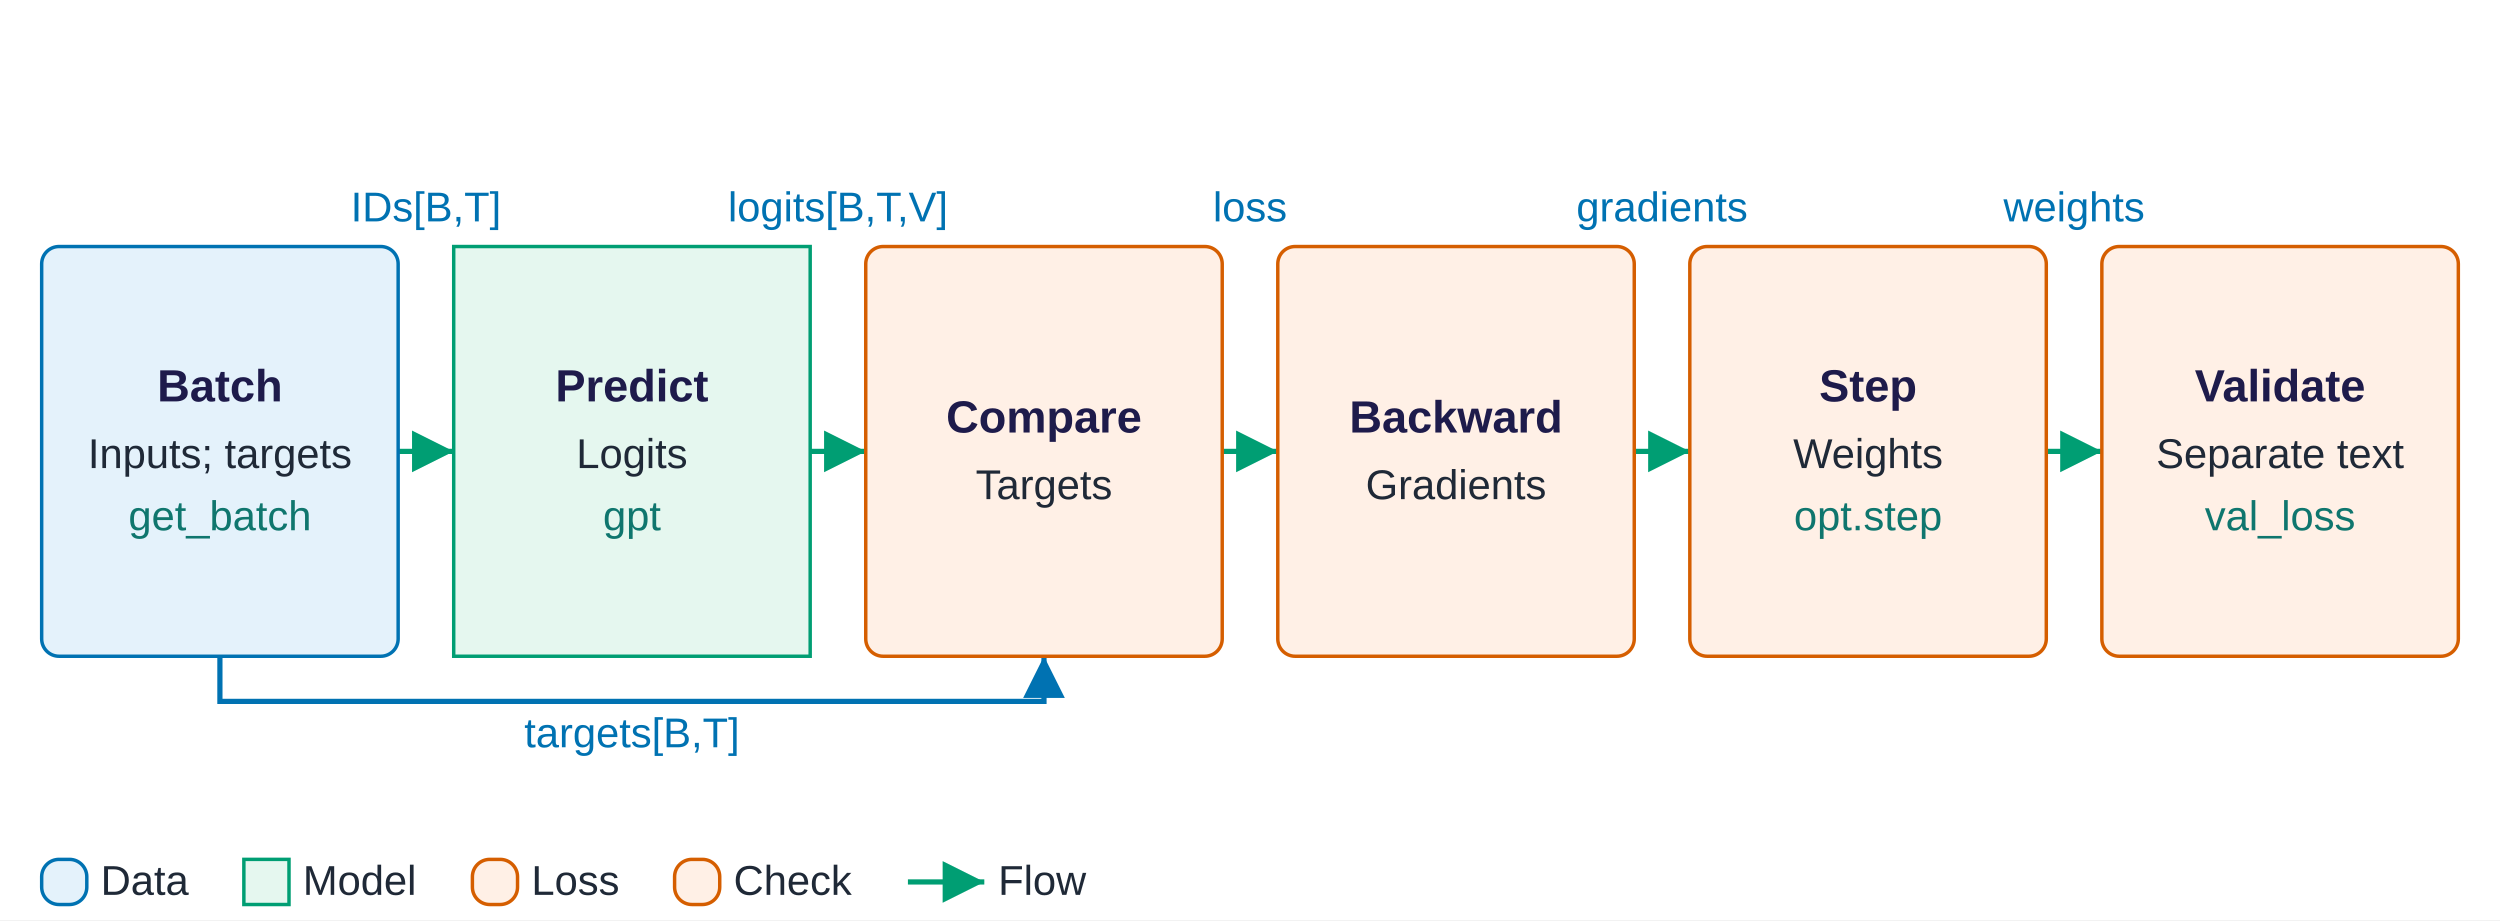
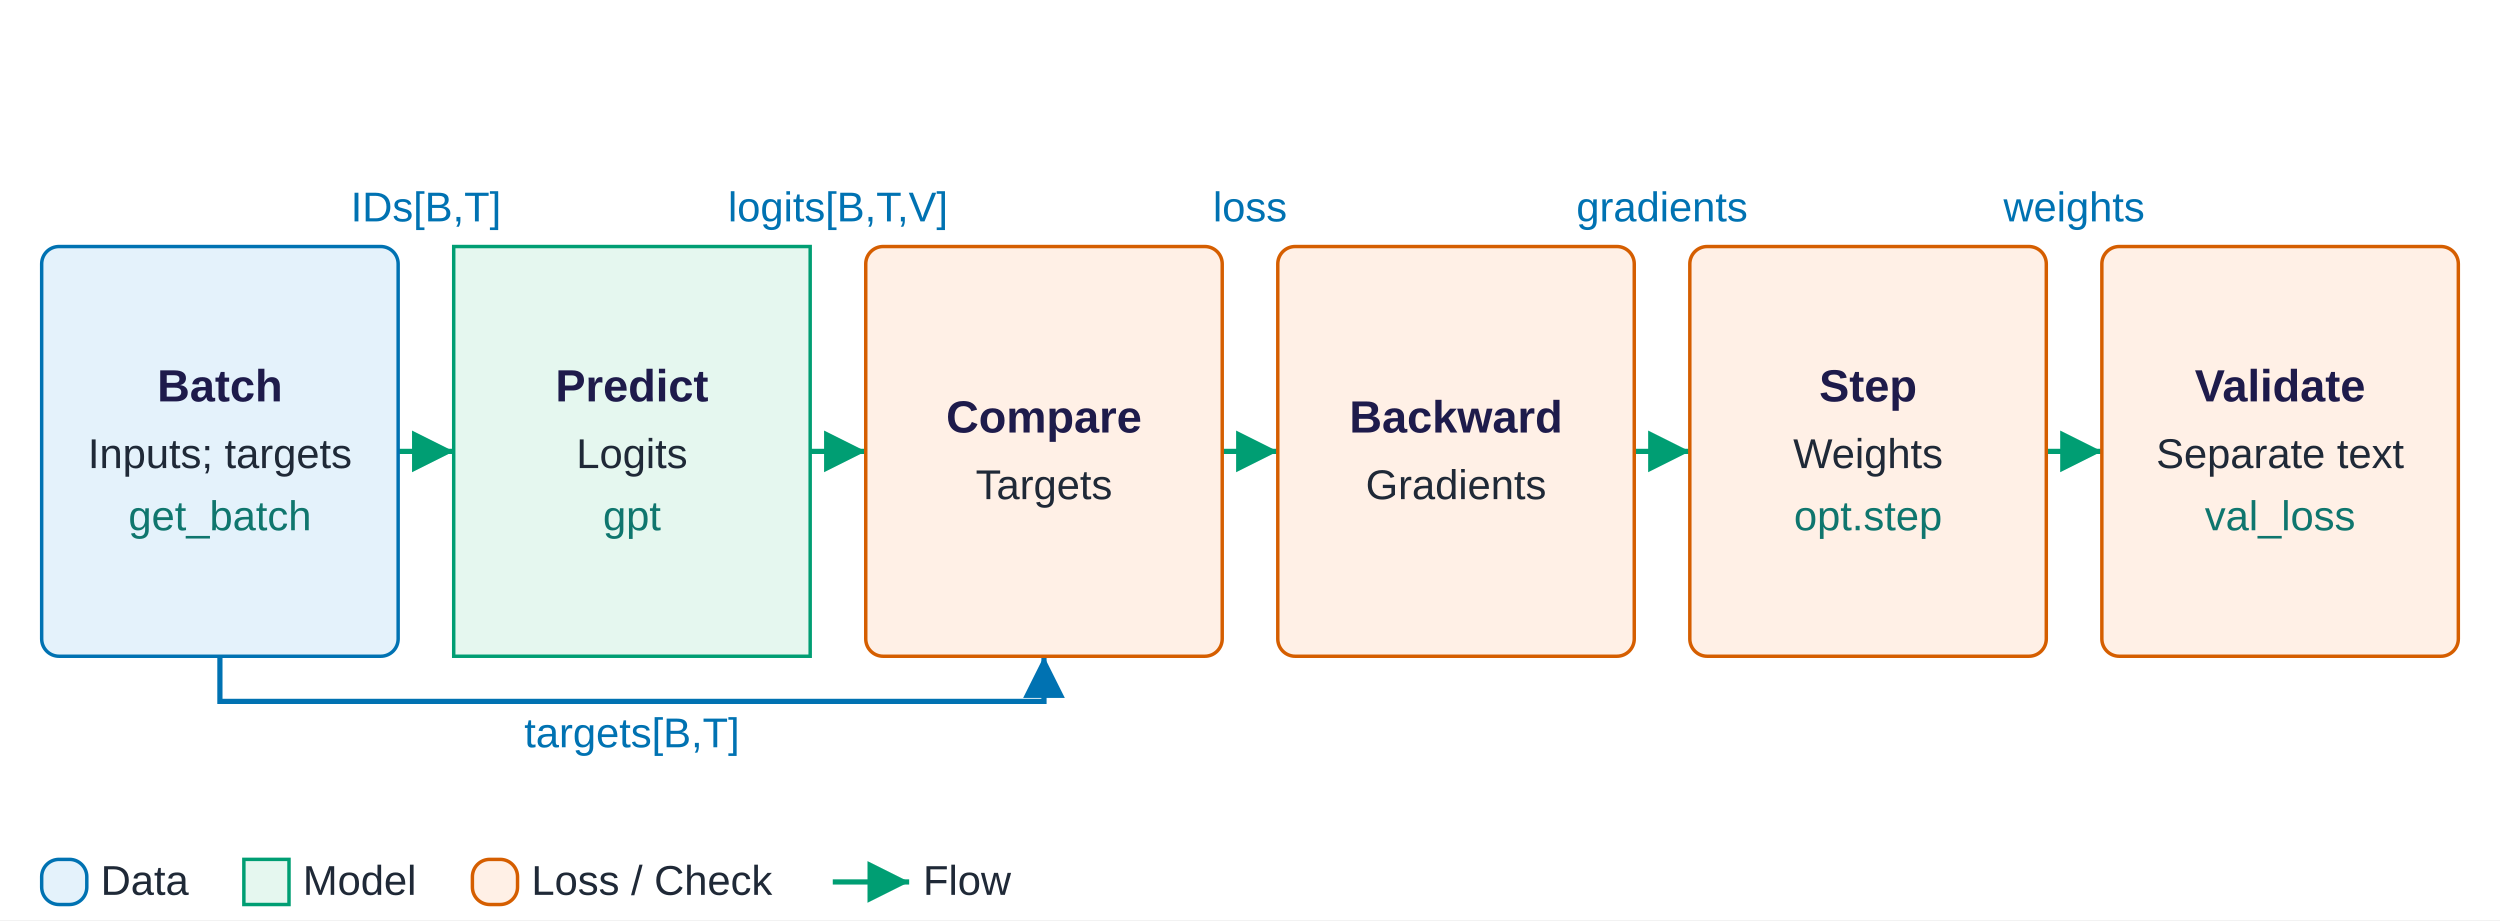
<svg xmlns="http://www.w3.org/2000/svg" width="1440" height="530" role="img">
  <rect width="100%" height="100%" fill="white" />
  <defs>
    <marker id="arrow009E73" markerWidth="8" markerHeight="8" refX="8" refY="4" orient="auto">
      <path d="M0,0 L8,4 L0,8" fill="#009E73" />
    </marker>
    <marker id="arrow0072B2" markerWidth="8" markerHeight="8" refX="8" refY="4" orient="auto">
      <path d="M0,0 L8,4 L0,8" fill="#0072B2" />
    </marker>
  </defs>
  <polyline points="229.333,260 261.333,260" fill="none" stroke="#009E73" stroke-width="3" marker-end="url(#arrow009E73)" />
  <text font-family="Arial,sans-serif" font-size="24" fill="#0072B2" font-weight="400" text-anchor="middle">
    <tspan x="245.333" y="127.52">IDs[B,T]</tspan>
  </text>
  <polyline points="466.667,260 498.667,260" fill="none" stroke="#009E73" stroke-width="3" marker-end="url(#arrow009E73)" />
  <text font-family="Arial,sans-serif" font-size="24" fill="#0072B2" font-weight="400" text-anchor="middle">
    <tspan x="482.667" y="127.52">logits[B,T,V]</tspan>
  </text>
  <polyline points="704,260 736,260" fill="none" stroke="#009E73" stroke-width="3" marker-end="url(#arrow009E73)" />
  <text font-family="Arial,sans-serif" font-size="24" fill="#0072B2" font-weight="400" text-anchor="middle">
    <tspan x="720" y="127.52">loss</tspan>
  </text>
  <polyline points="941.333,260 973.333,260" fill="none" stroke="#009E73" stroke-width="3" marker-end="url(#arrow009E73)" />
  <text font-family="Arial,sans-serif" font-size="24" fill="#0072B2" font-weight="400" text-anchor="middle">
    <tspan x="957.333" y="127.52">gradients</tspan>
  </text>
  <polyline points="1178.667,260 1210.667,260" fill="none" stroke="#009E73" stroke-width="3" marker-end="url(#arrow009E73)" />
  <text font-family="Arial,sans-serif" font-size="24" fill="#0072B2" font-weight="400" text-anchor="middle">
    <tspan x="1194.667" y="127.52">weights</tspan>
  </text>
  <polyline points="126.667,378 126.667,404 601.333,404 601.333,378" fill="none" stroke="#0072B2" stroke-width="3" marker-end="url(#arrow0072B2)" />
  <text font-family="Arial,sans-serif" font-size="24" fill="#0072B2" font-weight="400" text-anchor="middle">
    <tspan x="364" y="430.44">targets[B,T]</tspan>
  </text>
  <rect x="24" y="142" width="205.333" height="236" rx="10" fill="#E4F2FB" stroke="#0072B2" stroke-width="2" />
  <text font-family="Arial,sans-serif" font-size="26" fill="#1E1B4B" font-weight="700" text-anchor="middle">
    <tspan x="126.667" y="231.22">Batch</tspan>
  </text>
  <text font-family="Arial,sans-serif" font-size="24" fill="#1F2937" font-weight="400" text-anchor="middle">
    <tspan x="126.667" y="269.6">Inputs; targets</tspan>
  </text>
  <text font-family="Arial,sans-serif" font-size="24" fill="#0F766E" font-weight="400" text-anchor="middle">
    <tspan x="126.667" y="305.44">get_batch</tspan>
  </text>
  <rect x="261.333" y="142" width="205.333" height="236" rx="0" fill="#E5F7EF" stroke="#009E73" stroke-width="2" />
  <text font-family="Arial,sans-serif" font-size="26" fill="#1E1B4B" font-weight="700" text-anchor="middle">
    <tspan x="364" y="231.22">Predict</tspan>
  </text>
  <text font-family="Arial,sans-serif" font-size="24" fill="#1F2937" font-weight="400" text-anchor="middle">
    <tspan x="364" y="269.6">Logits</tspan>
  </text>
  <text font-family="Arial,sans-serif" font-size="24" fill="#0F766E" font-weight="400" text-anchor="middle">
    <tspan x="364" y="305.44">gpt</tspan>
  </text>
  <rect x="498.667" y="142" width="205.333" height="236" rx="10" fill="#FFF0E6" stroke="#D55E00" stroke-width="2" />
  <text font-family="Arial,sans-serif" font-size="26" fill="#1E1B4B" font-weight="700" text-anchor="middle">
    <tspan x="601.333" y="249.14">Compare</tspan>
  </text>
  <text font-family="Arial,sans-serif" font-size="24" fill="#1F2937" font-weight="400" text-anchor="middle">
    <tspan x="601.333" y="287.52">Targets</tspan>
  </text>
  <rect x="736" y="142" width="205.333" height="236" rx="10" fill="#FFF0E6" stroke="#D55E00" stroke-width="2" />
  <text font-family="Arial,sans-serif" font-size="26" fill="#1E1B4B" font-weight="700" text-anchor="middle">
    <tspan x="838.667" y="249.14">Backward</tspan>
  </text>
  <text font-family="Arial,sans-serif" font-size="24" fill="#1F2937" font-weight="400" text-anchor="middle">
    <tspan x="838.667" y="287.52">Gradients</tspan>
  </text>
  <rect x="973.333" y="142" width="205.333" height="236" rx="10" fill="#FFF0E6" stroke="#D55E00" stroke-width="2" />
  <text font-family="Arial,sans-serif" font-size="26" fill="#1E1B4B" font-weight="700" text-anchor="middle">
    <tspan x="1076" y="231.22">Step</tspan>
  </text>
  <text font-family="Arial,sans-serif" font-size="24" fill="#1F2937" font-weight="400" text-anchor="middle">
    <tspan x="1076" y="269.6">Weights</tspan>
  </text>
  <text font-family="Arial,sans-serif" font-size="24" fill="#0F766E" font-weight="400" text-anchor="middle">
    <tspan x="1076" y="305.44">opt.step</tspan>
  </text>
  <rect x="1210.667" y="142" width="205.333" height="236" rx="10" fill="#FFF0E6" stroke="#D55E00" stroke-width="2" />
  <text font-family="Arial,sans-serif" font-size="26" fill="#1E1B4B" font-weight="700" text-anchor="middle">
    <tspan x="1313.333" y="231.22">Validate</tspan>
  </text>
  <text font-family="Arial,sans-serif" font-size="24" fill="#1F2937" font-weight="400" text-anchor="middle">
    <tspan x="1313.333" y="269.6">Separate text</tspan>
  </text>
  <text font-family="Arial,sans-serif" font-size="24" fill="#0F766E" font-weight="400" text-anchor="middle">
    <tspan x="1313.333" y="305.44">val_loss</tspan>
  </text>
  <rect x="24" y="495" width="26" height="26" rx="10" fill="#E4F2FB" stroke="#0072B2" stroke-width="2" />
  <text font-family="Arial,sans-serif" font-size="24" fill="#1F2937" font-weight="400" text-anchor="start">
    <tspan x="58" y="515.44">Data</tspan>
  </text>
  <rect x="140.462" y="495" width="26" height="26" rx="0" fill="#E5F7EF" stroke="#009E73" stroke-width="2" />
  <text font-family="Arial,sans-serif" font-size="24" fill="#1F2937" font-weight="400" text-anchor="start">
    <tspan x="174.462" y="515.44">Model</tspan>
  </text>
  <rect x="272.101" y="495" width="26" height="26" rx="10" fill="#FFF0E6" stroke="#D55E00" stroke-width="2" />
  <text font-family="Arial,sans-serif" font-size="24" fill="#1F2937" font-weight="400" text-anchor="start">
-     <tspan x="306.101" y="515.44">Loss</tspan>
+     <tspan x="306.101" y="515.44">Loss / Check</tspan>
  </text>
-   <rect x="388.563" y="495" width="26" height="26" rx="10" fill="#FFF0E6" stroke="#D55E00" stroke-width="2" />
+   <polyline points="479.677,508 523.677,508" fill="none" stroke="#009E73" stroke-width="3" marker-end="url(#arrow009E73)" />
  <text font-family="Arial,sans-serif" font-size="24" fill="#1F2937" font-weight="400" text-anchor="start">
-     <tspan x="422.563" y="515.44">Check</tspan>
-   </text>
-   <polyline points="522.96,508 566.96,508" fill="none" stroke="#009E73" stroke-width="3" marker-end="url(#arrow009E73)" />
-   <text font-family="Arial,sans-serif" font-size="24" fill="#1F2937" font-weight="400" text-anchor="start">
-     <tspan x="574.96" y="515.44">Flow</tspan>
+     <tspan x="531.677" y="515.44">Flow</tspan>
  </text>
</svg>
